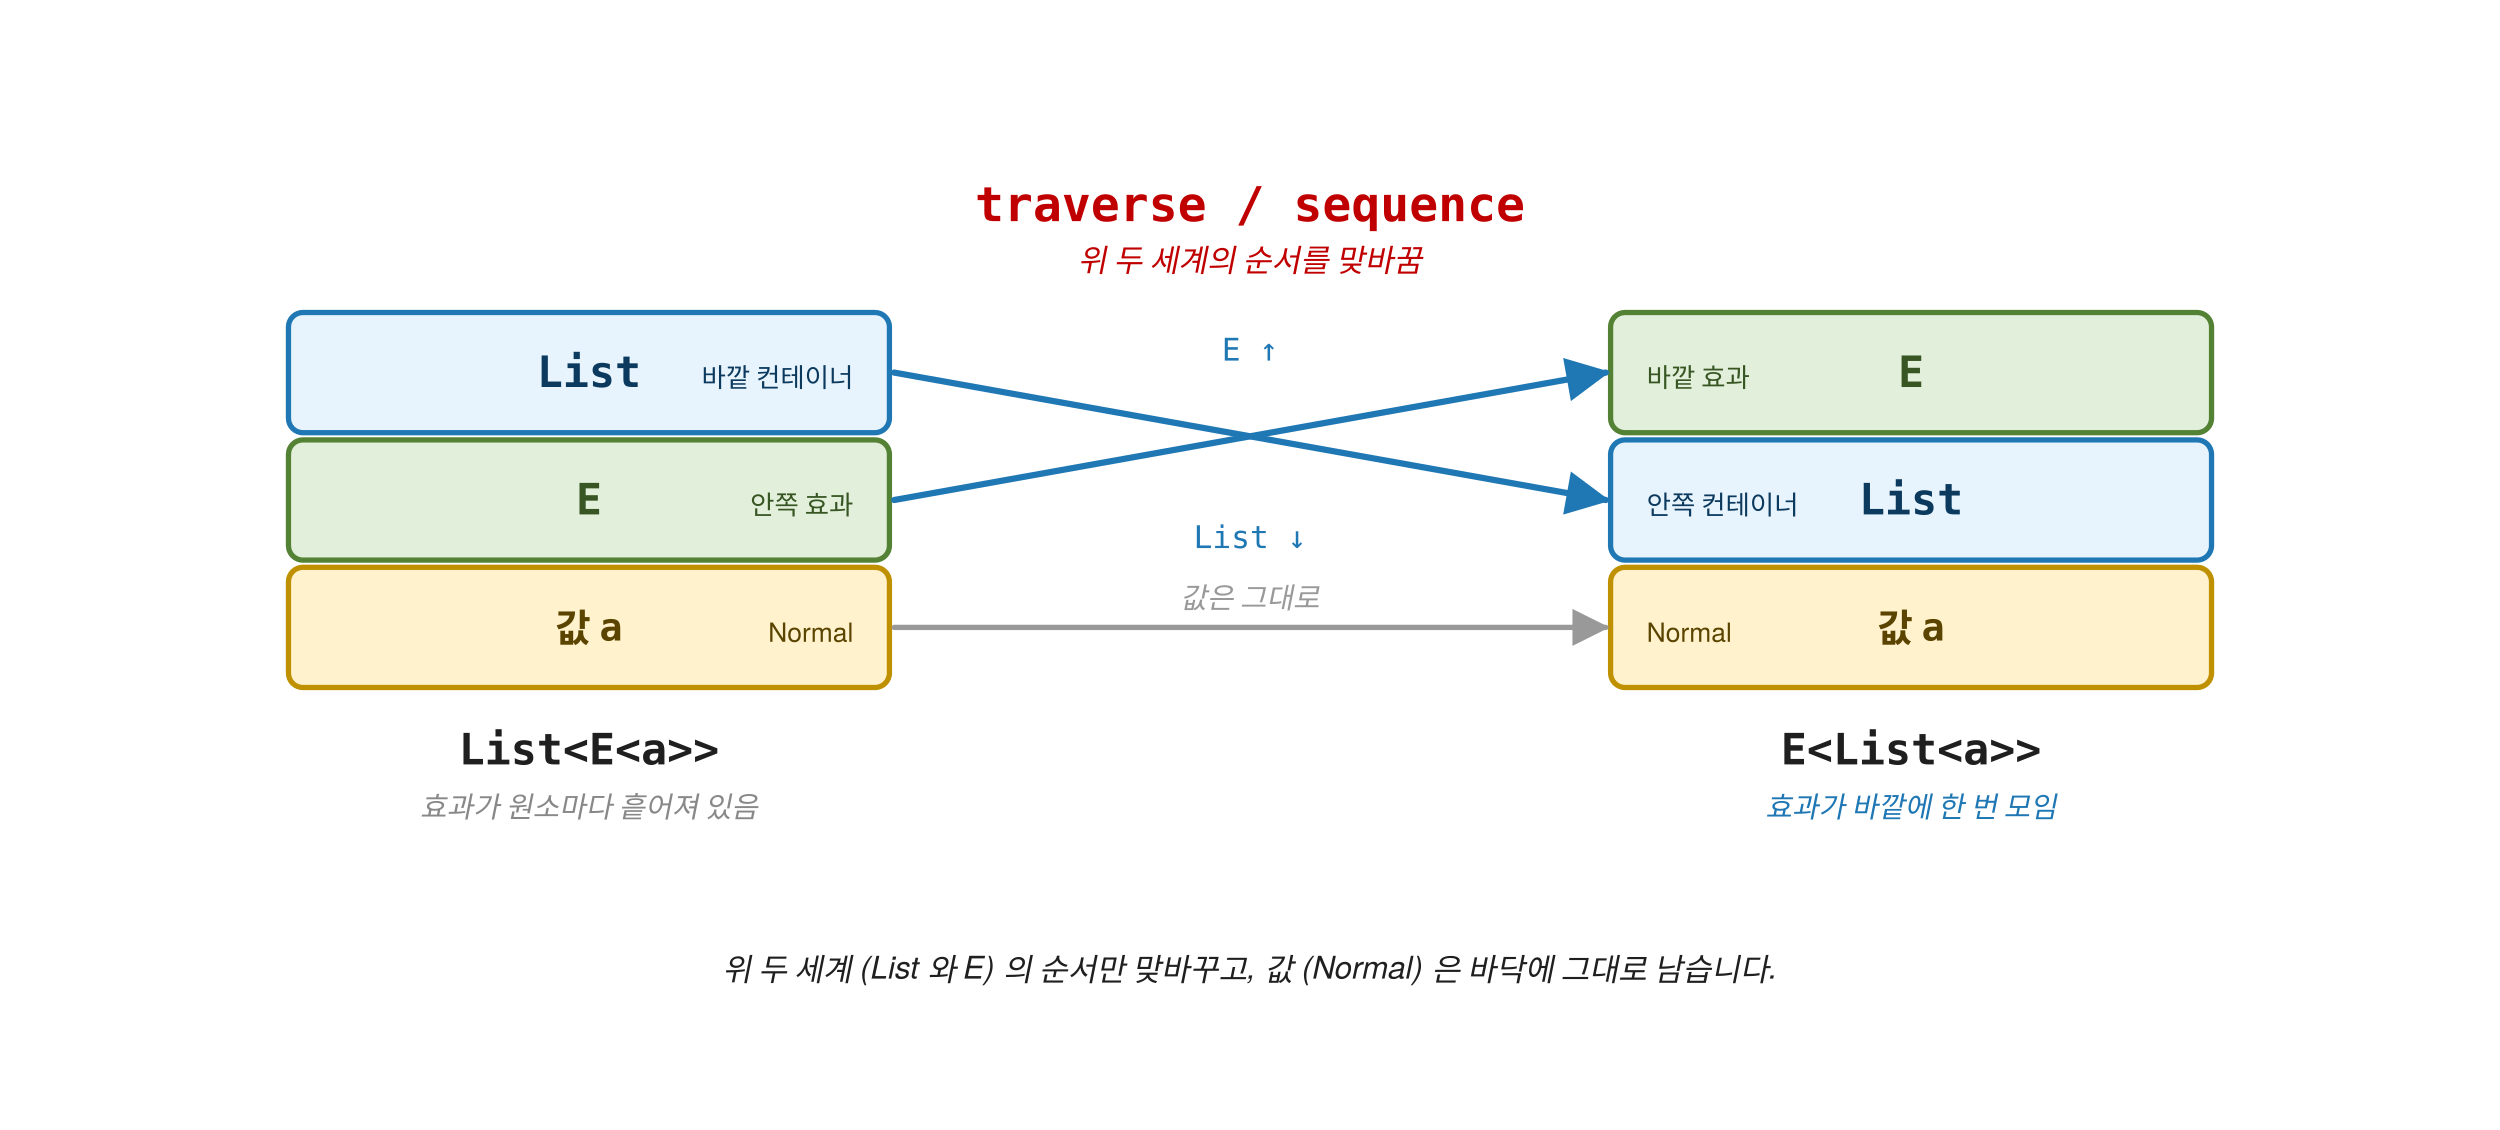
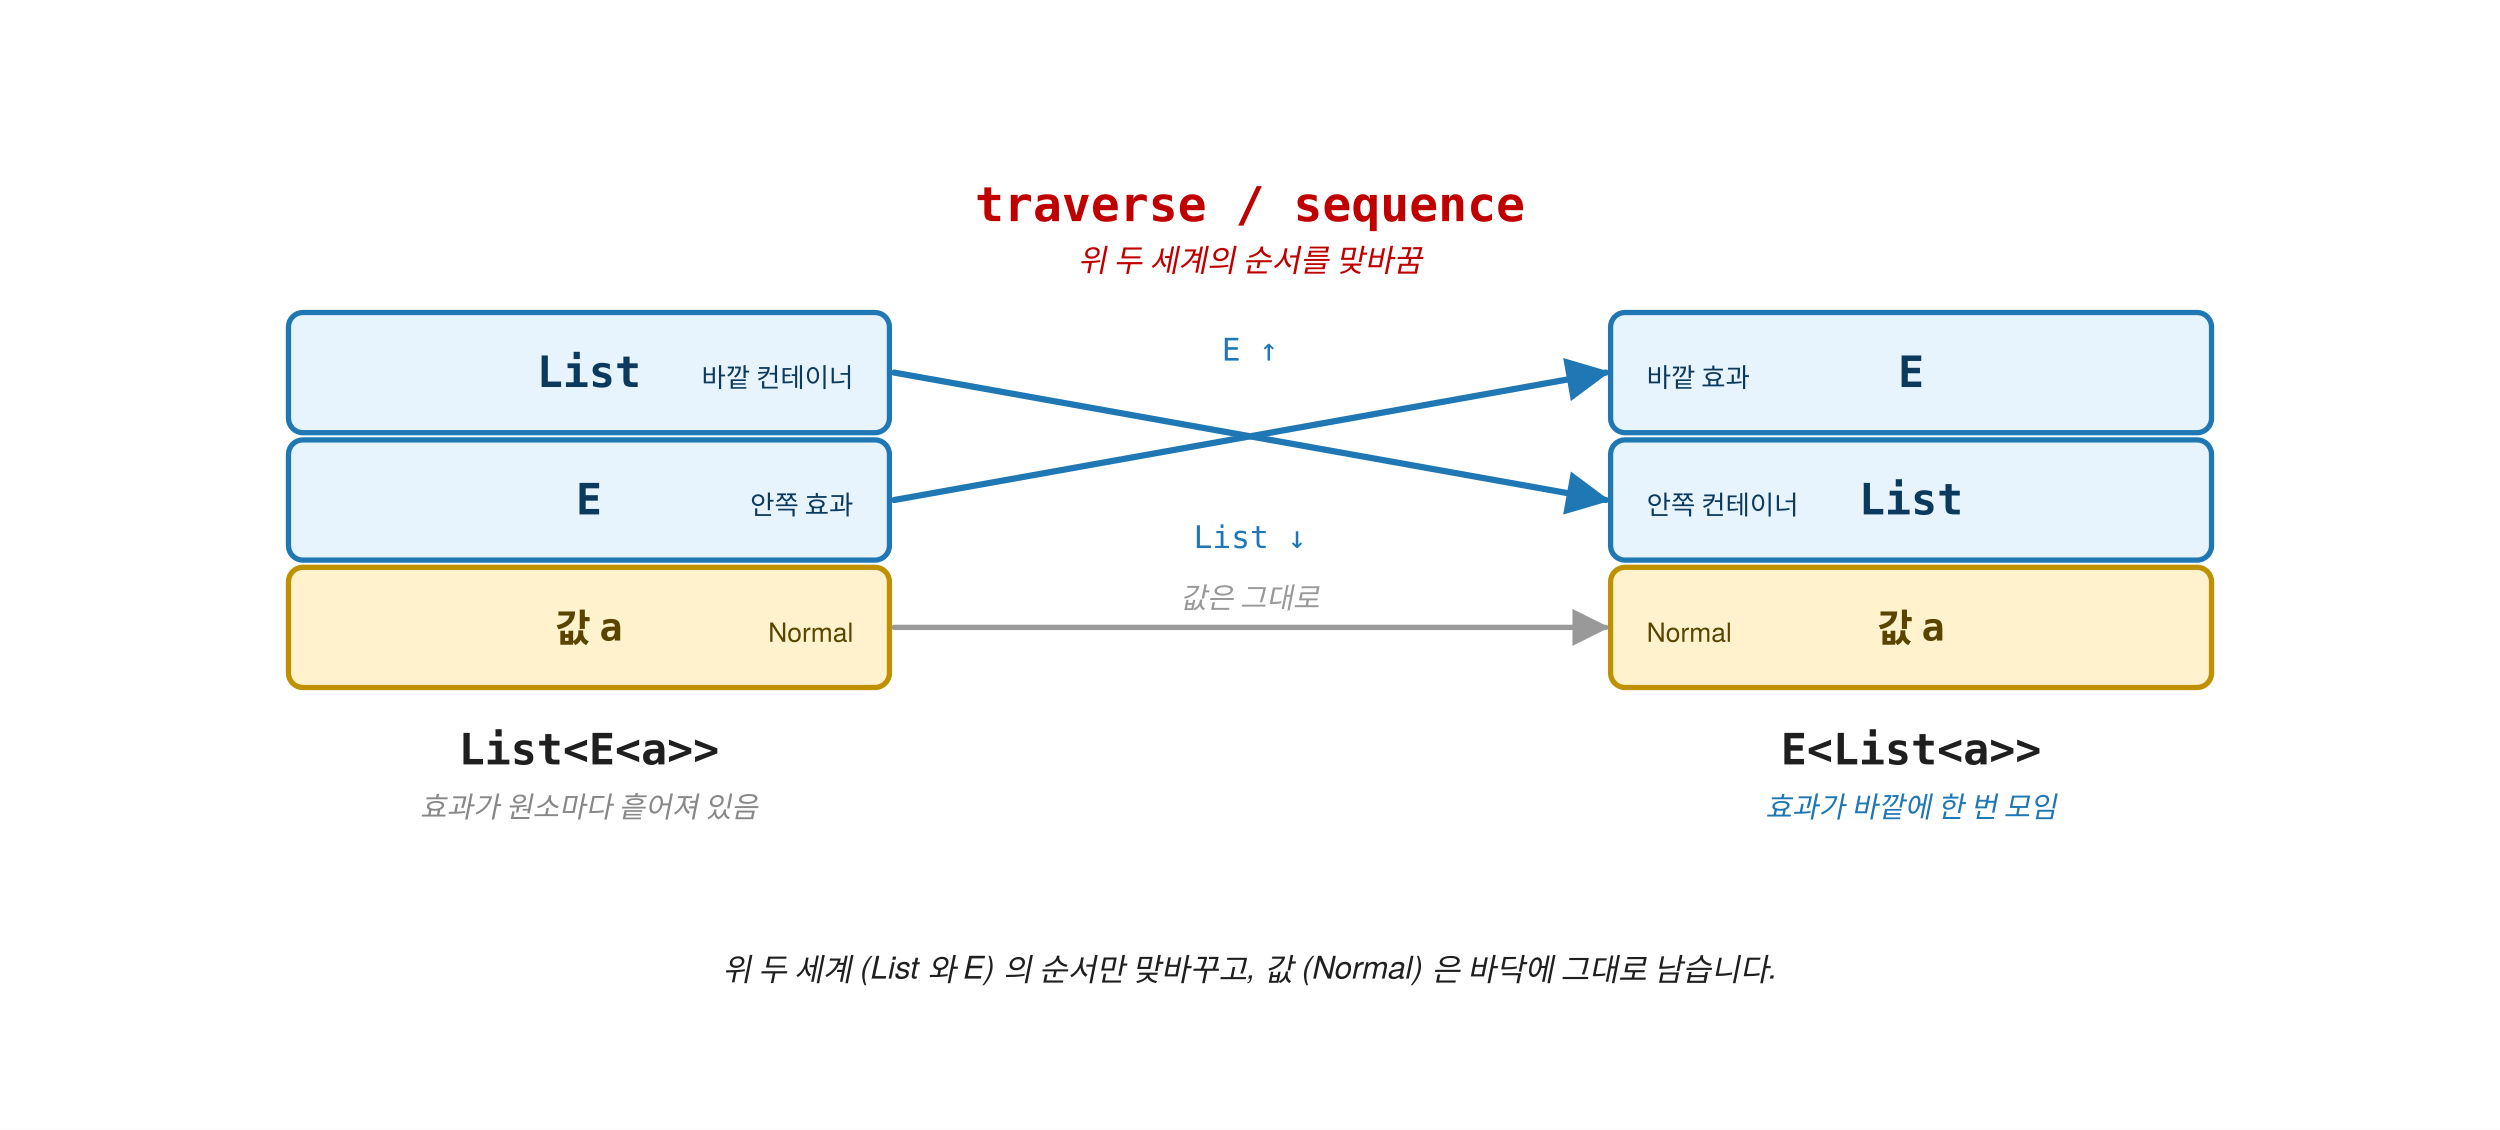
<svg xmlns="http://www.w3.org/2000/svg" viewBox="0 0 1040 470" font-family="'Helvetica Neue', 'Noto Sans KR', sans-serif">
  <defs>
    <marker id="swap" viewBox="0 0 10 10" refX="9" refY="5" markerWidth="7" markerHeight="7" orient="auto-start-reverse">
      <path d="M0,0 L10,5 L0,10 z" fill="#1f77b4" />
    </marker>
    <marker id="stay" viewBox="0 0 10 10" refX="9" refY="5" markerWidth="7" markerHeight="7" orient="auto-start-reverse">
      <path d="M0,0 L10,5 L0,10 z" fill="#999999" />
    </marker>
  </defs>
  <rect width="1040" height="470" fill="#ffffff" />
  <text x="520" y="92" font-size="20" fill="#c00000" text-anchor="middle" font-weight="bold" font-family="'Consolas', monospace">traverse / sequence</text>
  <text x="520" y="113" font-size="13" fill="#c00000" text-anchor="middle" font-style="italic">위 두 세계의 순서를 맞바꿈</text>
  <rect x="120" y="130" width="250" height="50" fill="#e8f4fd" stroke="#1f77b4" stroke-width="2.2" rx="6" />
  <text x="245" y="161" font-size="18" fill="#0c3a5e" text-anchor="middle" font-family="'Consolas', monospace" font-weight="bold">List</text>
  <text x="355" y="161" font-size="11" fill="#0c3a5e" text-anchor="end">바깥 컨테이너</text>
-   <rect x="120" y="183" width="250" height="50" fill="#e2efda" stroke="#548235" stroke-width="2.2" rx="6" />
-   <text x="245" y="214" font-size="18" fill="#375623" text-anchor="middle" font-family="'Consolas', monospace" font-weight="bold">E</text>
-   <text x="355" y="214" font-size="11" fill="#375623" text-anchor="end">안쪽 효과</text>
+   <rect x="120" y="183" width="250" height="50" fill="#e8f4fd" stroke="#1f77b4" stroke-width="2.2" rx="6" />
+   <text x="245" y="214" font-size="18" fill="#0c3a5e" text-anchor="middle" font-family="'Consolas', monospace" font-weight="bold">E</text>
+   <text x="355" y="214" font-size="11" fill="#0c3a5e" text-anchor="end">안쪽 효과</text>
  <rect x="120" y="236" width="250" height="50" fill="#fff2cc" stroke="#bf9000" stroke-width="2.2" rx="6" />
  <text x="245" y="267" font-size="16" fill="#5a4400" text-anchor="middle" font-family="'Consolas', monospace" font-weight="bold">값 a</text>
  <text x="355" y="267" font-size="11" fill="#5a4400" text-anchor="end">Normal</text>
  <text x="245" y="318" font-size="18" fill="#1f1f1f" text-anchor="middle" font-family="'Consolas', monospace" font-weight="bold">List&lt;E&lt;a&gt;&gt;</text>
  <text x="245" y="340" font-size="12" fill="#888888" text-anchor="middle" font-style="italic">효과가 원소마다 흩어져 있음</text>
-   <rect x="670" y="130" width="250" height="50" fill="#e2efda" stroke="#548235" stroke-width="2.2" rx="6" />
-   <text x="795" y="161" font-size="18" fill="#375623" text-anchor="middle" font-family="'Consolas', monospace" font-weight="bold">E</text>
-   <text x="685" y="161" font-size="11" fill="#375623" text-anchor="start">바깥 효과</text>
+   <rect x="670" y="130" width="250" height="50" fill="#e8f4fd" stroke="#1f77b4" stroke-width="2.2" rx="6" />
+   <text x="795" y="161" font-size="18" fill="#0c3a5e" text-anchor="middle" font-family="'Consolas', monospace" font-weight="bold">E</text>
+   <text x="685" y="161" font-size="11" fill="#0c3a5e" text-anchor="start">바깥 효과</text>
  <rect x="670" y="183" width="250" height="50" fill="#e8f4fd" stroke="#1f77b4" stroke-width="2.2" rx="6" />
  <text x="795" y="214" font-size="18" fill="#0c3a5e" text-anchor="middle" font-family="'Consolas', monospace" font-weight="bold">List</text>
  <text x="685" y="214" font-size="11" fill="#0c3a5e" text-anchor="start">안쪽 컨테이너</text>
  <rect x="670" y="236" width="250" height="50" fill="#fff2cc" stroke="#bf9000" stroke-width="2.2" rx="6" />
  <text x="795" y="267" font-size="16" fill="#5a4400" text-anchor="middle" font-family="'Consolas', monospace" font-weight="bold">값 a</text>
  <text x="685" y="267" font-size="11" fill="#5a4400" text-anchor="start">Normal</text>
  <text x="795" y="318" font-size="18" fill="#1f1f1f" text-anchor="middle" font-family="'Consolas', monospace" font-weight="bold">E&lt;List&lt;a&gt;&gt;</text>
  <text x="795" y="340" font-size="12" fill="#1f77b4" text-anchor="middle" font-style="italic">효과가 바깥에 한 번 모임</text>
  <line x1="372" y1="155" x2="668" y2="208" stroke="#1f77b4" stroke-width="2.6" stroke-linecap="round" marker-end="url(#swap)" />
  <line x1="372" y1="208" x2="668" y2="155" stroke="#1f77b4" stroke-width="2.6" stroke-linecap="round" marker-end="url(#swap)" />
  <text x="520" y="150" font-size="13" fill="#1f77b4" text-anchor="middle" font-family="'Consolas', monospace">E ↑</text>
  <text x="520" y="228" font-size="13" fill="#1f77b4" text-anchor="middle" font-family="'Consolas', monospace">List ↓</text>
  <line x1="372" y1="261" x2="668" y2="261" stroke="#999999" stroke-width="2.2" stroke-linecap="round" marker-end="url(#stay)" />
  <text x="520" y="253" font-size="12" fill="#999999" text-anchor="middle" font-style="italic">값은 그대로</text>
  <text x="520" y="408" font-size="13" fill="#1f1f1f" text-anchor="middle" font-style="italic">위 두 세계 (List 와 E) 의 순서만 맞바꾸고, 값 (Normal) 은 바닥에 그대로 남습니다.</text>
</svg>
